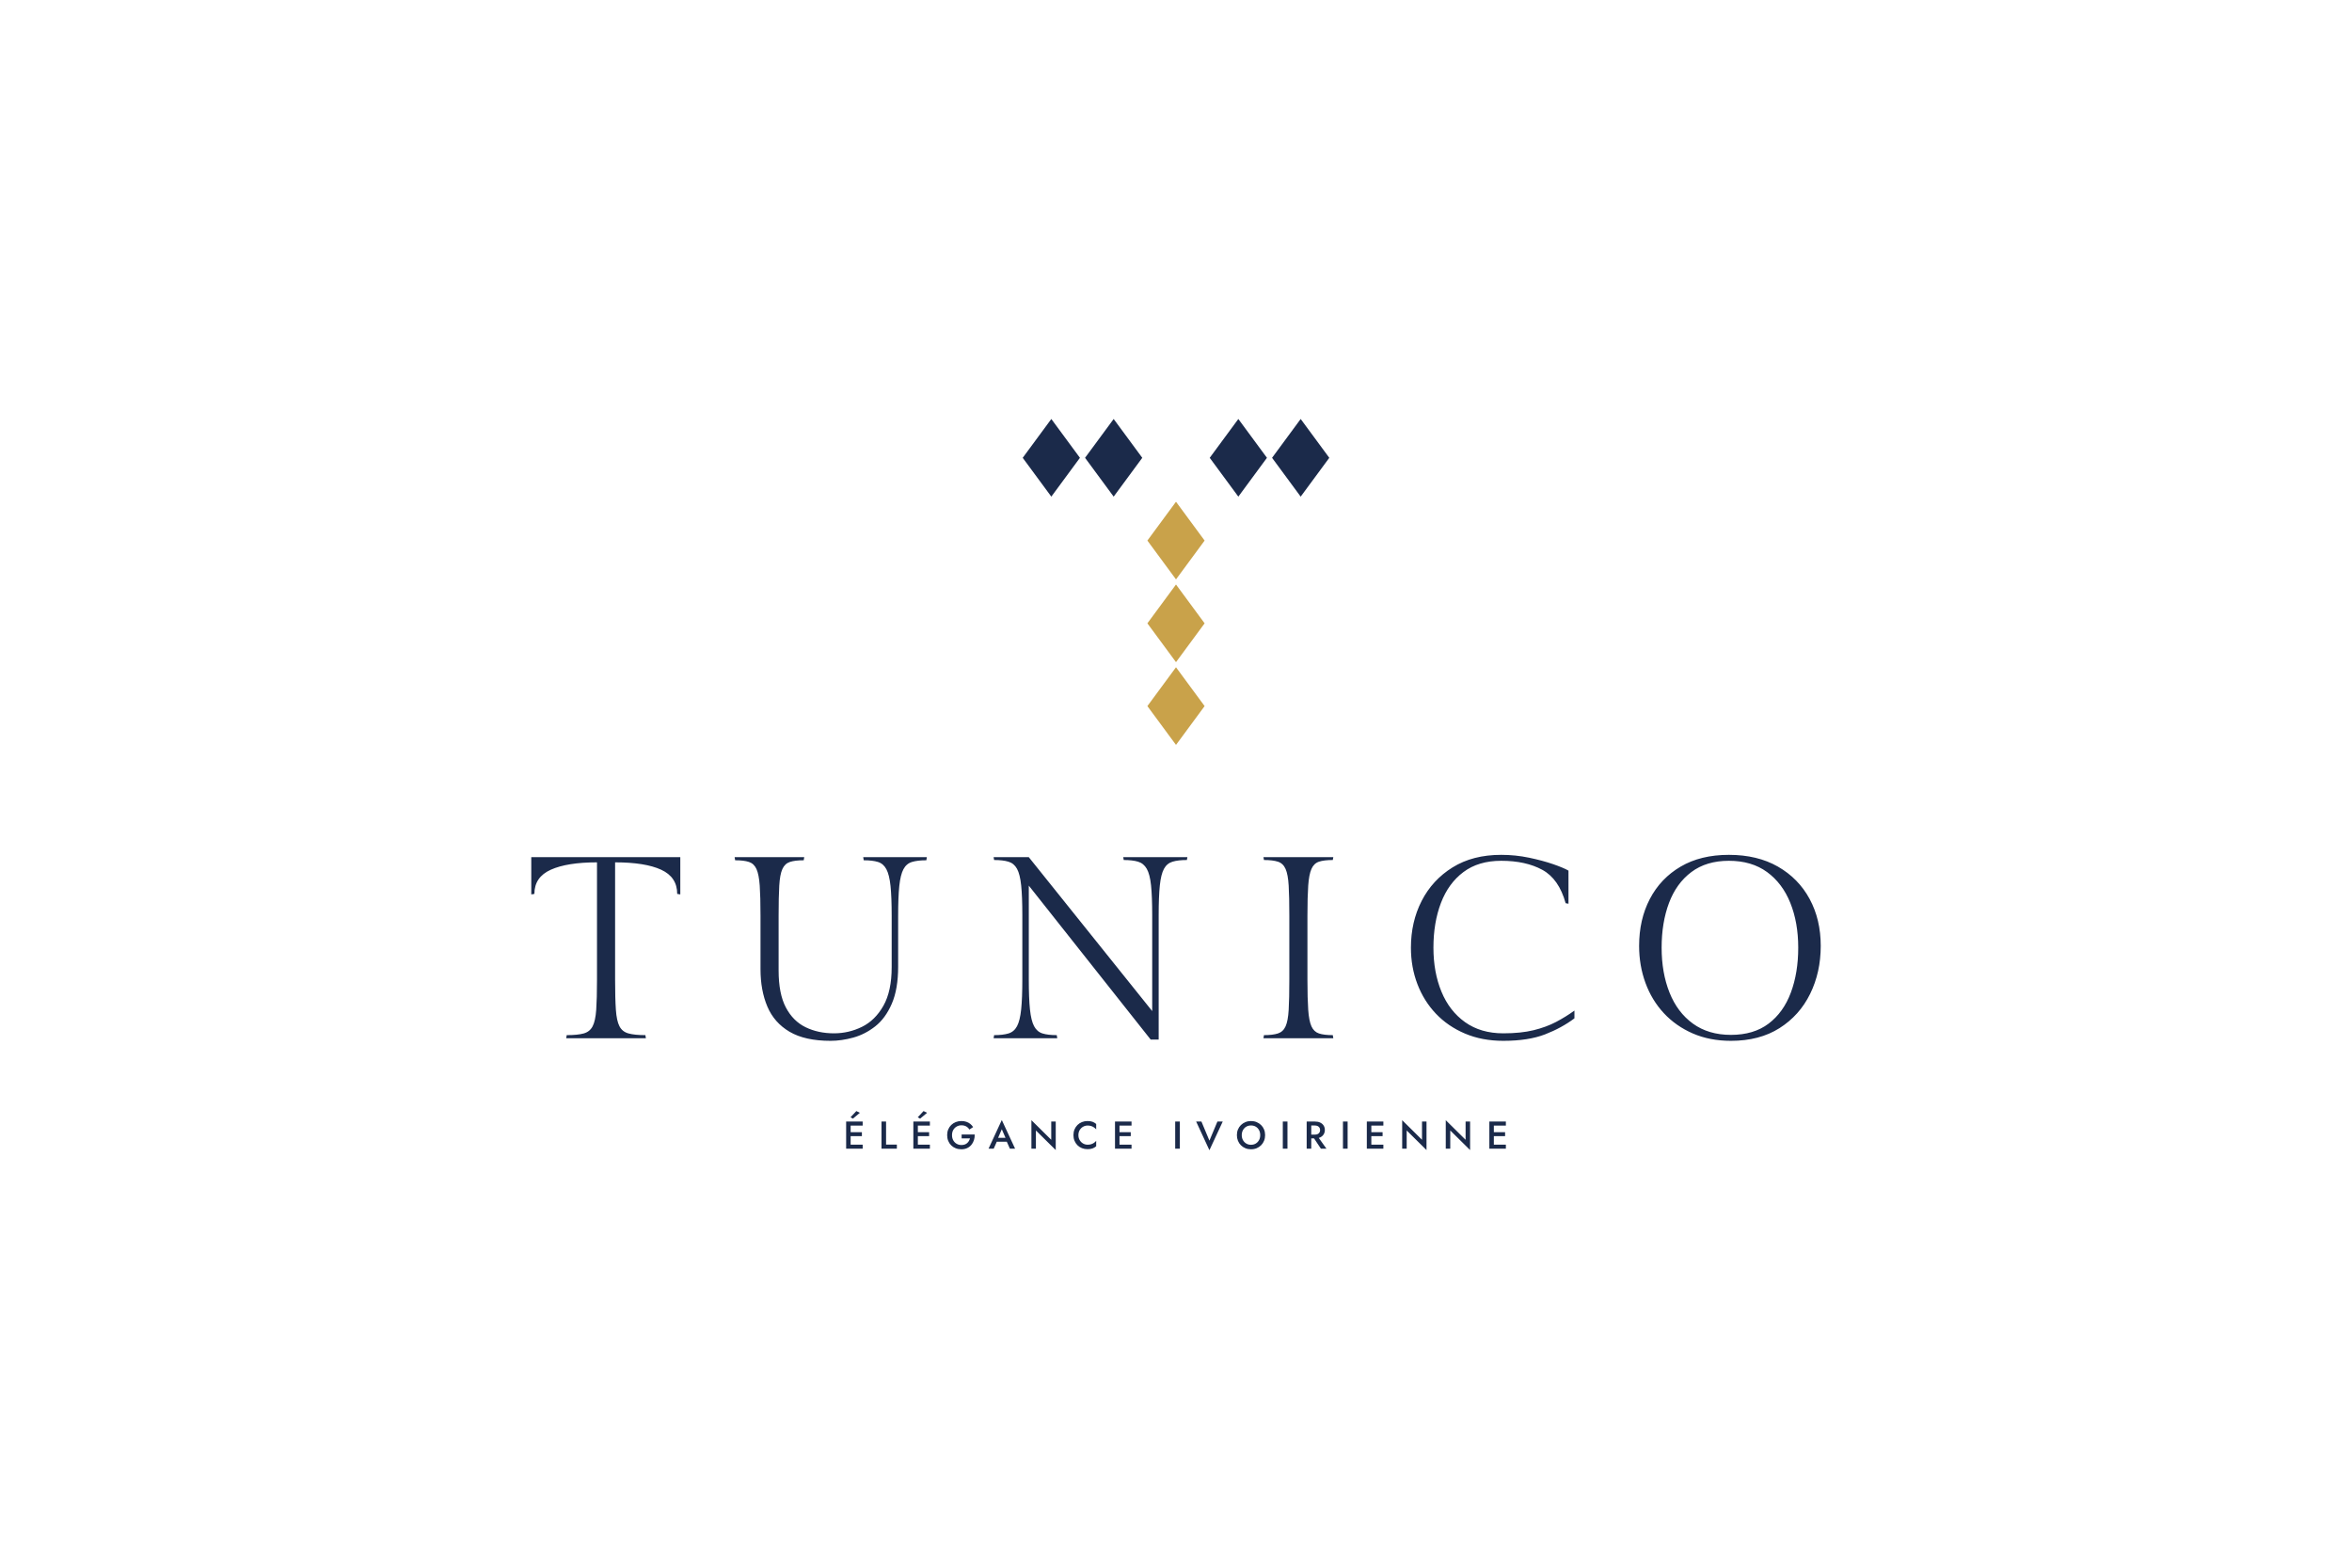
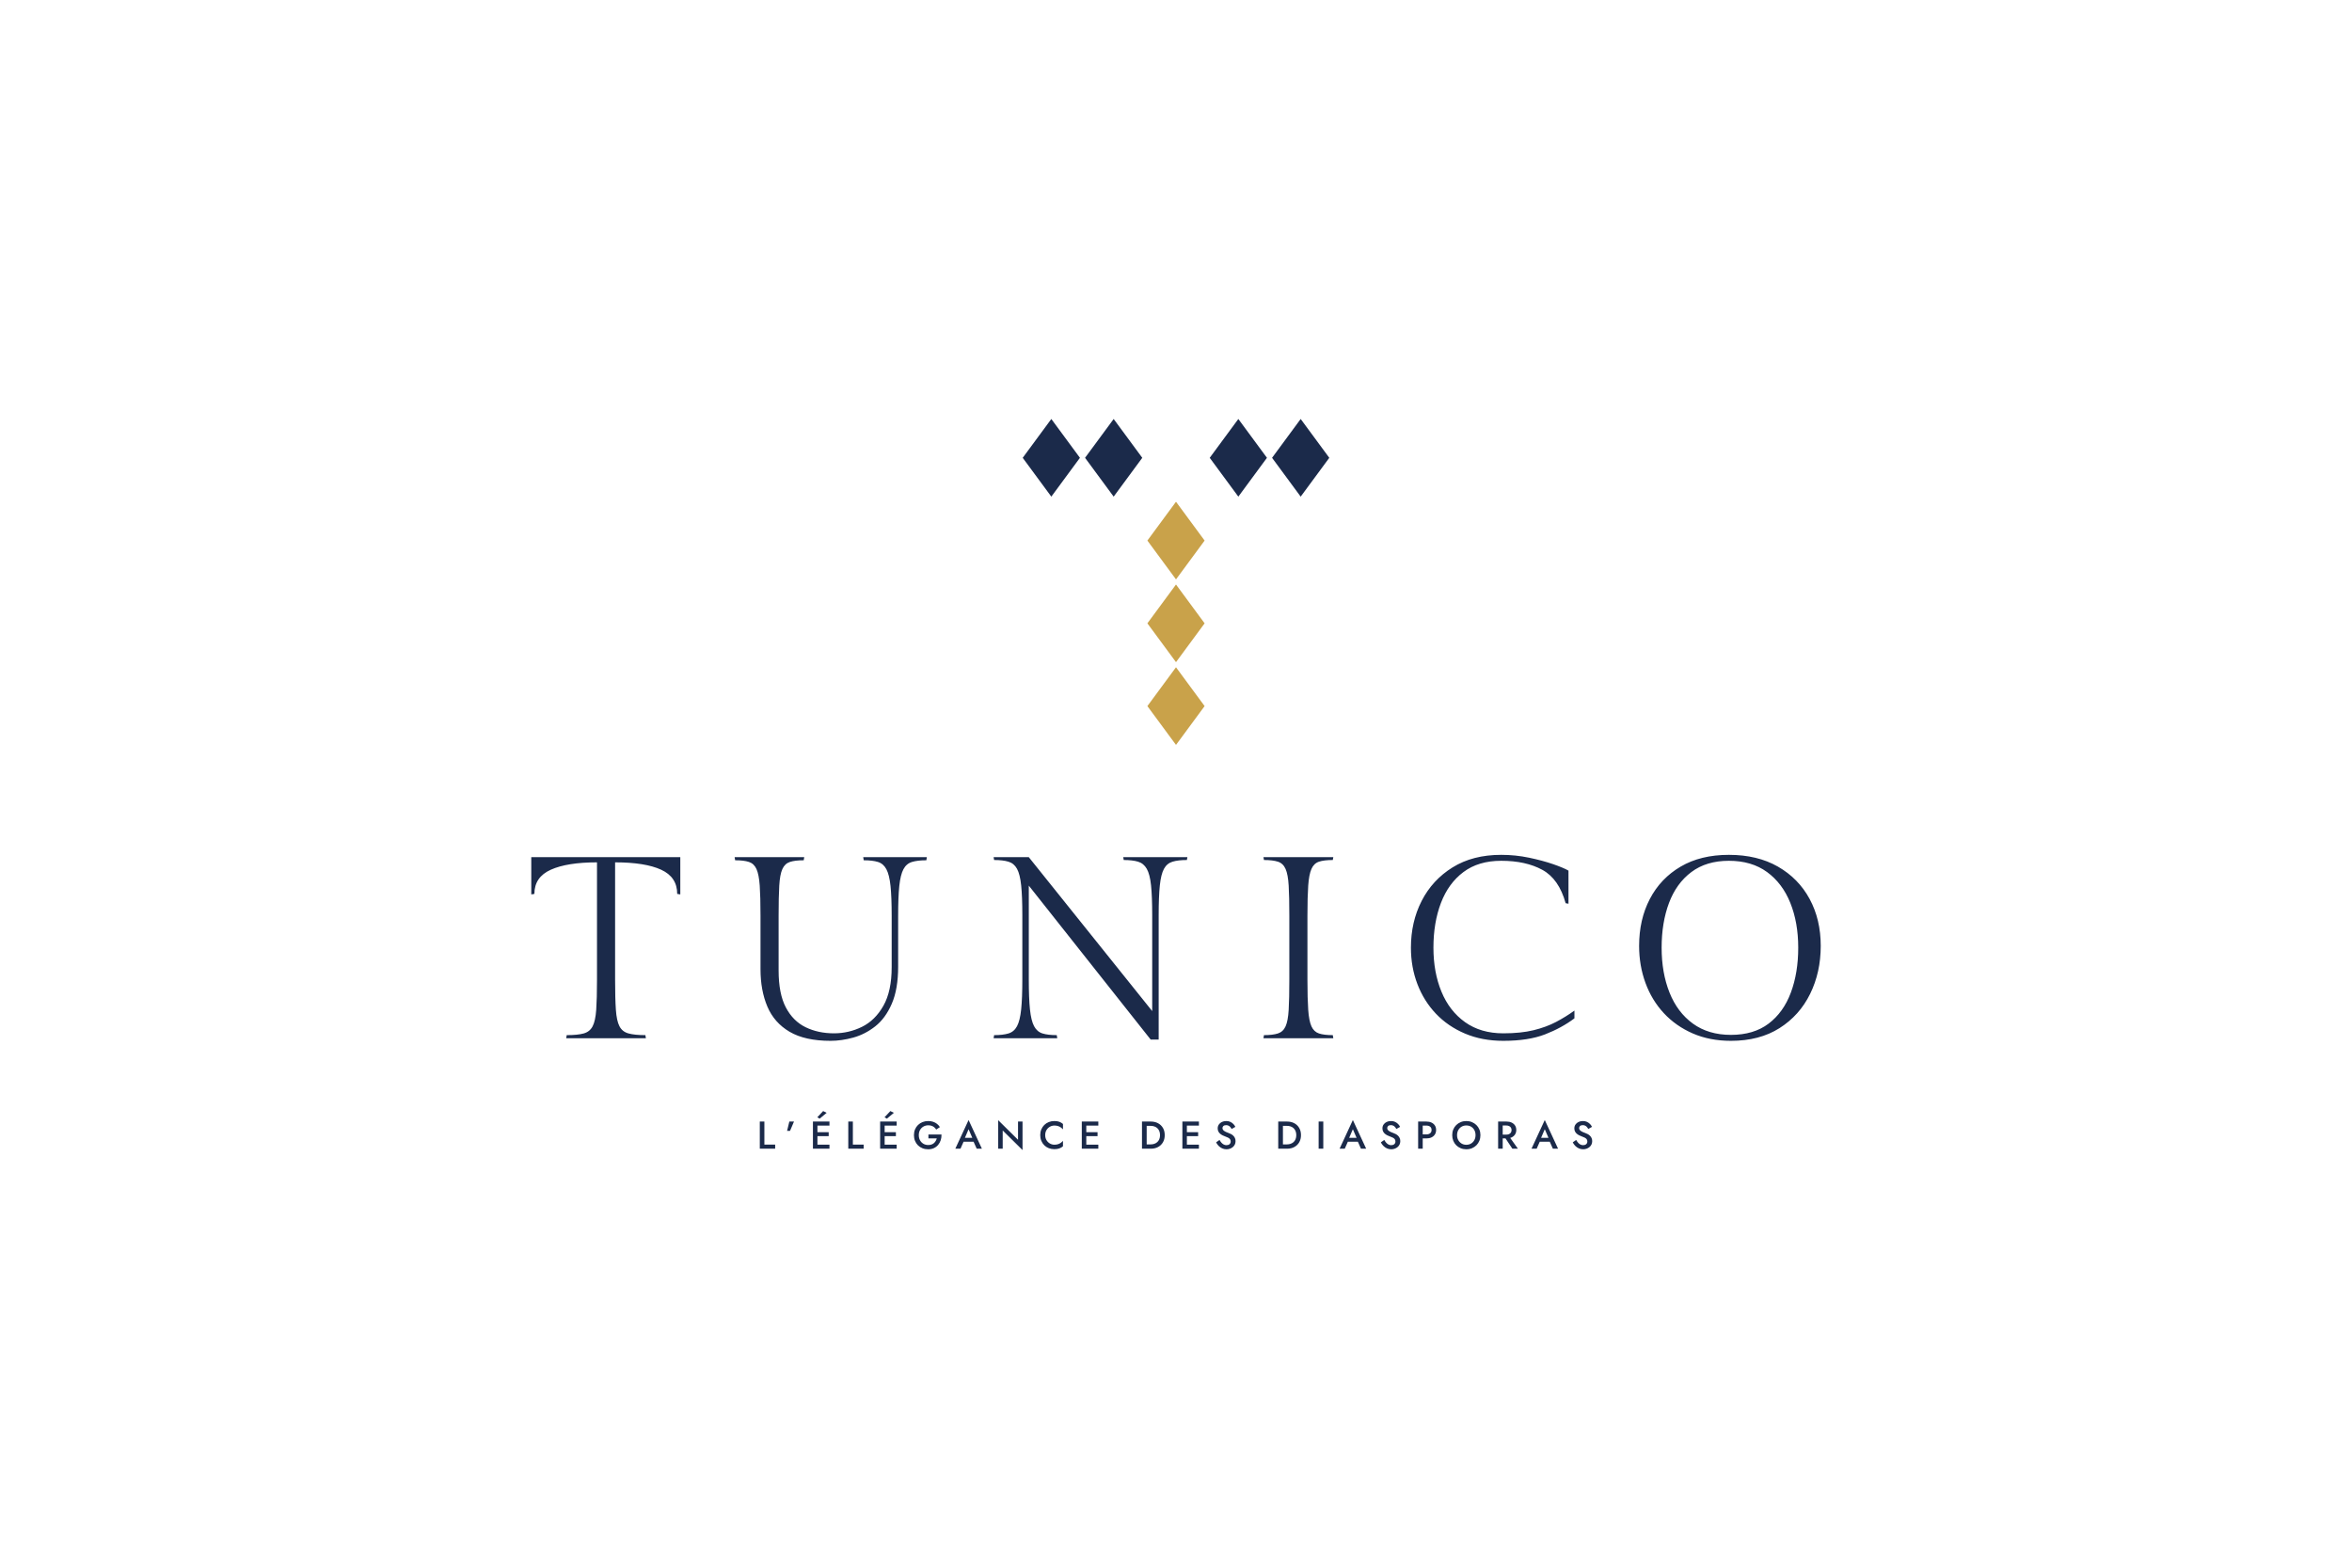
<svg xmlns="http://www.w3.org/2000/svg" viewBox="0 0 1200 800" width="1200" height="800">
  <g transform="translate(521.79 213.81) scale(1.0428)">
    <path d="M14.00 0.00L28.00 19.00L14.00 38.00L0.00 19.00Z M44.50 0.00L58.50 19.00L44.50 38.00L30.50 19.00Z M105.50 0.00L119.50 19.00L105.50 38.00L91.50 19.00Z M136.00 0.00L150.00 19.00L136.00 38.00L122.00 19.00Z" fill="#1B2A4A" />
    <path d="M75.00 40.50L89.00 59.50L75.00 78.50L61.00 59.50Z M75.00 81.00L89.00 100.00L75.00 119.00L61.00 100.00Z M75.00 121.50L89.00 140.50L75.00 159.50L61.00 140.50Z" fill="#C9A24A" />
  </g>
  <path transform="translate(269.08 529.82)" d="M1.98 -92.4H78.012V-73.392L76.428 -73.656Q76.428 -82.236 68.244 -85.998Q60.06 -89.76 44.748 -89.76V-29.832Q44.748 -20.196 45.144 -14.52Q45.54 -8.844 46.992 -6.072Q48.444 -3.3 51.612 -2.442Q54.78 -1.584 60.192 -1.584L60.456 0.0H19.8L20.064 -1.584Q25.608 -1.584 28.71 -2.442Q31.812 -3.3 33.264 -6.072Q34.716 -8.844 35.112 -14.52Q35.508 -20.196 35.508 -29.832V-89.76Q20.328 -89.76 11.946 -85.998Q3.564 -82.236 3.564 -73.656L1.98 -73.392Z M203.808 -92.4 203.544 -90.816Q199.056 -90.816 196.218 -89.958Q193.38 -89.1 191.862 -86.262Q190.344 -83.424 189.75 -77.748Q189.156 -72.072 189.156 -62.436V-36.564Q189.156 -25.08 185.922 -17.622Q182.688 -10.164 177.474 -6.072Q172.26 -1.98 166.254 -0.33Q160.248 1.32 154.704 1.32Q141.636 1.32 133.782 -3.3Q125.928 -7.92 122.43 -16.17Q118.932 -24.42 118.932 -35.244V-62.568Q118.932 -72.204 118.536 -77.88Q118.14 -83.556 116.886 -86.328Q115.632 -89.1 113.058 -89.958Q110.484 -90.816 105.996 -90.816L105.732 -92.4H141.24L140.976 -90.816Q136.488 -90.816 133.914 -89.958Q131.34 -89.1 130.086 -86.328Q128.832 -83.556 128.502 -77.88Q128.172 -72.204 128.172 -62.568V-34.584Q128.172 -22.704 131.868 -15.708Q135.564 -8.712 141.966 -5.61Q148.368 -2.508 156.42 -2.508Q163.944 -2.508 170.676 -5.808Q177.408 -9.108 181.632 -16.566Q185.856 -24.024 185.856 -36.3V-62.436Q185.856 -72.072 185.262 -77.748Q184.668 -83.424 183.15 -86.262Q181.632 -89.1 178.86 -89.958Q176.088 -90.816 171.6 -90.816L171.336 -92.4Z M303.996 -92.4H336.732L336.468 -90.948Q331.98 -90.948 329.142 -90.09Q326.304 -89.232 324.786 -86.46Q323.268 -83.688 322.674 -78.012Q322.08 -72.336 322.08 -62.7V0.66H317.988L255.816 -77.88V-30.096Q255.816 -20.46 256.41 -14.718Q257.004 -8.976 258.522 -6.138Q260.04 -3.3 262.812 -2.442Q265.584 -1.584 270.072 -1.584L270.336 0.0H237.864L238.128 -1.584Q242.616 -1.584 245.454 -2.442Q248.292 -3.3 249.81 -6.138Q251.328 -8.976 251.922 -14.718Q252.516 -20.46 252.516 -30.096V-62.7Q252.516 -72.336 251.922 -78.012Q251.328 -83.688 249.81 -86.46Q248.292 -89.232 245.454 -90.09Q242.616 -90.948 238.128 -90.948L237.864 -92.4H255.816L318.78 -13.86V-62.7Q318.78 -72.336 318.186 -78.012Q317.592 -83.688 316.008 -86.46Q314.424 -89.232 311.586 -90.09Q308.748 -90.948 304.26 -90.948Z M397.98 -62.568V-29.832Q397.98 -20.196 398.376 -14.52Q398.772 -8.844 400.026 -6.072Q401.28 -3.3 403.854 -2.442Q406.428 -1.584 410.916 -1.584L411.18 0.0H375.54L375.804 -1.584Q380.292 -1.584 382.932 -2.442Q385.572 -3.3 386.826 -6.072Q388.08 -8.844 388.41 -14.52Q388.74 -20.196 388.74 -29.832V-62.568Q388.74 -72.204 388.41 -77.88Q388.08 -83.556 386.826 -86.394Q385.572 -89.232 382.932 -90.09Q380.292 -90.948 375.804 -90.948L375.54 -92.4H411.18L410.916 -90.948Q406.428 -90.948 403.854 -90.09Q401.28 -89.232 400.026 -86.394Q398.772 -83.556 398.376 -77.88Q397.98 -72.204 397.98 -62.568Z M534.204 -14.124V-10.164Q527.736 -5.28 519.222 -1.98Q510.708 1.32 497.904 1.32Q487.08 1.32 478.368 -2.376Q469.656 -6.072 463.518 -12.54Q457.38 -19.008 454.08 -27.654Q450.78 -36.3 450.78 -46.2Q450.78 -59.4 456.258 -70.092Q461.736 -80.784 472.032 -87.186Q482.328 -93.588 496.848 -93.588Q504.108 -93.588 511.038 -92.136Q517.968 -90.684 523.314 -88.836Q528.66 -86.988 531.168 -85.536V-68.64L529.716 -68.904Q526.284 -81.312 517.836 -85.932Q509.388 -90.552 496.848 -90.552Q485.232 -90.552 477.576 -84.81Q469.92 -79.068 466.092 -69.036Q462.264 -59.004 462.264 -46.2Q462.264 -33.66 466.356 -23.76Q470.448 -13.86 478.434 -8.184Q486.42 -2.508 497.904 -2.508Q506.88 -2.508 513.348 -4.092Q519.816 -5.676 524.832 -8.316Q529.848 -10.956 534.204 -14.124Z M659.868 -47.124Q659.868 -33.66 654.456 -22.638Q649.044 -11.616 638.814 -5.148Q628.584 1.32 614.064 1.32Q603.24 1.32 594.594 -2.442Q585.948 -6.204 579.81 -12.804Q573.672 -19.404 570.438 -28.248Q567.204 -37.092 567.204 -47.124Q567.204 -60.588 572.682 -71.082Q578.16 -81.576 588.39 -87.582Q598.62 -93.588 613.008 -93.588Q627.528 -93.588 638.022 -87.582Q648.516 -81.576 654.192 -71.082Q659.868 -60.588 659.868 -47.124ZM648.384 -46.2Q648.384 -59.004 644.358 -69.036Q640.332 -79.068 632.478 -84.81Q624.624 -90.552 613.008 -90.552Q601.524 -90.552 593.868 -84.81Q586.212 -79.068 582.45 -69.036Q578.688 -59.004 578.688 -46.2Q578.688 -33.396 582.714 -23.298Q586.74 -13.2 594.66 -7.458Q602.58 -1.716 614.064 -1.716Q625.68 -1.716 633.27 -7.458Q640.86 -13.2 644.622 -23.298Q648.384 -33.396 648.384 -46.2Z" fill="#1B2A4A" />
-   <path transform="translate(430.16 586.19)" d="M2.99 0.0H9.979V-2.059H2.99ZM2.99 -11.801H9.979V-13.86H2.99ZM2.99 -6.415H9.583V-8.435H2.99ZM1.544 -13.86V0.0H3.841V-13.86ZM8.554 -18.315 6.752 -19.206 3.782 -16.038 4.99 -15.345Z M19.582 -13.86V0.0H27.423V-2.099H21.919V-13.86Z M37.283 0.0H44.273V-2.059H37.283ZM37.283 -11.801H44.273V-13.86H37.283ZM37.283 -6.415H43.877V-8.435H37.283ZM35.838 -13.86V0.0H38.135V-13.86ZM42.847 -18.315 41.045 -19.206 38.075 -16.038 39.283 -15.345Z M60.469 -5.267H64.726Q64.548 -4.574 64.192 -3.96Q63.835 -3.346 63.301 -2.871Q62.766 -2.396 62.033 -2.138Q61.301 -1.881 60.37 -1.881Q59.004 -1.881 57.915 -2.515Q56.826 -3.148 56.192 -4.287Q55.559 -5.425 55.559 -6.93Q55.559 -8.455 56.202 -9.573Q56.846 -10.692 57.945 -11.316Q59.044 -11.939 60.37 -11.939Q61.816 -11.939 62.835 -11.345Q63.855 -10.751 64.429 -9.761L66.33 -11.029Q65.716 -11.999 64.845 -12.682Q63.974 -13.365 62.855 -13.741Q61.736 -14.117 60.37 -14.117Q58.806 -14.117 57.479 -13.593Q56.153 -13.068 55.163 -12.108Q54.173 -11.147 53.628 -9.831Q53.084 -8.514 53.084 -6.93Q53.084 -5.346 53.618 -4.019Q54.153 -2.693 55.133 -1.723Q56.113 -0.752 57.44 -0.228Q58.766 0.297 60.331 0.297Q61.994 0.297 63.281 -0.307Q64.568 -0.911 65.439 -1.96Q66.31 -3.01 66.746 -4.366Q67.181 -5.722 67.142 -7.247H60.469Z M77.339 -3.564H84.665L84.229 -5.544H77.794ZM80.962 -9.94 83.18 -4.792 83.219 -4.217 85.1 0.0H87.754L80.962 -14.632L74.191 0.0H76.824L78.745 -4.336L78.784 -4.851Z M106.187 -13.86V-4.554L96.07 -14.553V0.0H98.366V-9.306L108.484 0.693V-13.86Z M120.047 -6.93Q120.047 -8.415 120.711 -9.514Q121.374 -10.613 122.443 -11.217Q123.512 -11.821 124.78 -11.821Q125.77 -11.821 126.572 -11.563Q127.373 -11.306 128.007 -10.86Q128.641 -10.415 129.116 -9.86V-12.632Q128.264 -13.365 127.245 -13.741Q126.225 -14.117 124.7 -14.117Q123.176 -14.117 121.859 -13.593Q120.542 -13.068 119.572 -12.108Q118.602 -11.147 118.058 -9.831Q117.513 -8.514 117.513 -6.93Q117.513 -5.366 118.058 -4.049Q118.602 -2.732 119.572 -1.762Q120.542 -0.792 121.859 -0.277Q123.176 0.238 124.7 0.238Q126.225 0.238 127.245 -0.139Q128.264 -0.515 129.116 -1.228V-4.019Q128.641 -3.445 128.007 -3Q127.373 -2.554 126.572 -2.297Q125.77 -2.039 124.78 -2.039Q123.512 -2.039 122.443 -2.653Q121.374 -3.267 120.711 -4.366Q120.047 -5.465 120.047 -6.93Z M140.164 0.0H147.154V-2.059H140.164ZM140.164 -11.801H147.154V-13.86H140.164ZM140.164 -6.415H146.758V-8.435H140.164ZM138.719 -13.86V0.0H141.016V-13.86Z M169.429 -13.86V0.0H171.805V-13.86Z M186.892 -4.118 182.813 -13.86H180.121L186.892 0.772L193.684 -13.86H190.971Z M203.386 -6.93Q203.386 -8.356 203.999 -9.474Q204.613 -10.593 205.673 -11.227Q206.732 -11.86 208.098 -11.86Q209.504 -11.86 210.563 -11.227Q211.622 -10.593 212.216 -9.474Q212.81 -8.356 212.81 -6.93Q212.81 -5.504 212.207 -4.396Q211.603 -3.287 210.543 -2.643Q209.484 -2 208.098 -2Q206.732 -2 205.673 -2.643Q204.613 -3.287 203.999 -4.396Q203.386 -5.504 203.386 -6.93ZM200.911 -6.93Q200.911 -5.386 201.445 -4.059Q201.98 -2.732 202.95 -1.762Q203.92 -0.792 205.237 -0.247Q206.554 0.297 208.098 0.297Q209.682 0.297 210.989 -0.247Q212.296 -0.792 213.266 -1.762Q214.236 -2.732 214.771 -4.059Q215.305 -5.386 215.305 -6.93Q215.305 -8.494 214.771 -9.801Q214.236 -11.108 213.256 -12.068Q212.276 -13.028 210.969 -13.573Q209.662 -14.117 208.098 -14.117Q206.573 -14.117 205.257 -13.573Q203.94 -13.028 202.96 -12.068Q201.98 -11.108 201.445 -9.801Q200.911 -8.494 200.911 -6.93Z M224.334 -13.86V0.0H226.71V-13.86Z M239.382 -6.613 243.778 0.0H246.609L241.897 -6.613ZM236.511 -13.86V0.0H238.847V-13.86ZM237.897 -11.84H240.689Q241.501 -11.84 242.095 -11.563Q242.689 -11.286 243.025 -10.771Q243.362 -10.256 243.362 -9.504Q243.362 -8.771 243.025 -8.247Q242.689 -7.722 242.095 -7.455Q241.501 -7.187 240.689 -7.187H237.897V-5.247H240.788Q242.312 -5.247 243.421 -5.782Q244.53 -6.316 245.154 -7.286Q245.777 -8.257 245.777 -9.563Q245.777 -10.87 245.154 -11.831Q244.53 -12.791 243.421 -13.325Q242.312 -13.86 240.788 -13.86H237.897Z M255.024 -13.86V0.0H257.4V-13.86Z M268.646 0.0H275.636V-2.059H268.646ZM268.646 -11.801H275.636V-13.86H268.646ZM268.646 -6.415H275.24V-8.435H268.646ZM267.201 -13.86V0.0H269.498V-13.86Z M295.357 -13.86V-4.554L285.239 -14.553V0.0H287.536V-9.306L297.653 0.693V-13.86Z M317.592 -13.86V-4.554L307.474 -14.553V0.0H309.771V-9.306L319.889 0.693V-13.86Z M331.155 0.0H338.144V-2.059H331.155ZM331.155 -11.801H338.144V-13.86H331.155ZM331.155 -6.415H337.748V-8.435H331.155ZM329.71 -13.86V0.0H332.006V-13.86Z" fill="#1B2A4A" />
+   <path transform="translate(386.11 586.19)" d="M1.544 -13.86V0.0H9.385V-2.099H3.881V-13.86Z M16.612 -13.86 15.464 -9.108H16.969L18.988 -13.86Z M30.096 0.0H37.085V-2.059H30.096ZM30.096 -11.801H37.085V-13.86H30.096ZM30.096 -6.415H36.689V-8.435H30.096ZM28.651 -13.86V0.0H30.947V-13.86ZM35.66 -18.315 33.858 -19.206 30.888 -16.038 32.096 -15.345Z M46.688 -13.86V0.0H54.529V-2.099H49.025V-13.86Z M64.39 0.0H71.379V-2.059H64.39ZM64.39 -11.801H71.379V-13.86H64.39ZM64.39 -6.415H70.983V-8.435H64.39ZM62.944 -13.86V0.0H65.241V-13.86ZM69.953 -18.315 68.152 -19.206 65.182 -16.038 66.389 -15.345Z M87.575 -5.267H91.832Q91.654 -4.574 91.298 -3.96Q90.941 -3.346 90.407 -2.871Q89.872 -2.396 89.14 -2.138Q88.407 -1.881 87.476 -1.881Q86.11 -1.881 85.021 -2.515Q83.932 -3.148 83.299 -4.287Q82.665 -5.425 82.665 -6.93Q82.665 -8.455 83.309 -9.573Q83.952 -10.692 85.051 -11.316Q86.15 -11.939 87.476 -11.939Q88.922 -11.939 89.942 -11.345Q90.961 -10.751 91.535 -9.761L93.436 -11.029Q92.822 -11.999 91.951 -12.682Q91.08 -13.365 89.961 -13.741Q88.843 -14.117 87.476 -14.117Q85.912 -14.117 84.586 -13.593Q83.259 -13.068 82.269 -12.108Q81.279 -11.147 80.734 -9.831Q80.19 -8.514 80.19 -6.93Q80.19 -5.346 80.725 -4.019Q81.259 -2.693 82.239 -1.723Q83.219 -0.752 84.546 -0.228Q85.873 0.297 87.437 0.297Q89.1 0.297 90.387 -0.307Q91.674 -0.911 92.545 -1.96Q93.416 -3.01 93.852 -4.366Q94.288 -5.722 94.248 -7.247H87.575Z M104.445 -3.564H111.771L111.335 -5.544H104.9ZM108.068 -9.94 110.286 -4.792 110.326 -4.217 112.207 0.0H114.86L108.068 -14.632L101.297 0.0H103.93L105.851 -4.336L105.89 -4.851Z M133.294 -13.86V-4.554L123.176 -14.553V0.0H125.473V-9.306L135.59 0.693V-13.86Z M147.154 -6.93Q147.154 -8.415 147.817 -9.514Q148.48 -10.613 149.549 -11.217Q150.619 -11.821 151.886 -11.821Q152.876 -11.821 153.678 -11.563Q154.48 -11.306 155.113 -10.86Q155.747 -10.415 156.222 -9.86V-12.632Q155.371 -13.365 154.351 -13.741Q153.331 -14.117 151.807 -14.117Q150.282 -14.117 148.965 -13.593Q147.649 -13.068 146.678 -12.108Q145.708 -11.147 145.164 -9.831Q144.619 -8.514 144.619 -6.93Q144.619 -5.366 145.164 -4.049Q145.708 -2.732 146.678 -1.762Q147.649 -0.792 148.965 -0.277Q150.282 0.238 151.807 0.238Q153.331 0.238 154.351 -0.139Q155.371 -0.515 156.222 -1.228V-4.019Q155.747 -3.445 155.113 -3Q154.48 -2.554 153.678 -2.297Q152.876 -2.039 151.886 -2.039Q150.619 -2.039 149.549 -2.653Q148.48 -3.267 147.817 -4.366Q147.154 -5.465 147.154 -6.93Z M167.27 0.0H174.26V-2.059H167.27ZM167.27 -11.801H174.26V-13.86H167.27ZM167.27 -6.415H173.864V-8.435H167.27ZM165.825 -13.86V0.0H168.122V-13.86Z M196.535 -13.86V0.0H198.931V-13.86ZM201.01 0.0Q203.128 0.0 204.732 -0.861Q206.336 -1.723 207.237 -3.277Q208.138 -4.831 208.138 -6.93Q208.138 -9.029 207.237 -10.583Q206.336 -12.137 204.732 -12.999Q203.128 -13.86 201.01 -13.86H197.98V-11.662H200.95Q201.98 -11.662 202.851 -11.365Q203.722 -11.068 204.366 -10.474Q205.009 -9.88 205.376 -8.989Q205.742 -8.098 205.742 -6.93Q205.742 -5.762 205.376 -4.871Q205.009 -3.98 204.366 -3.396Q203.722 -2.812 202.851 -2.505Q201.98 -2.198 200.95 -2.198H197.98V0.0Z M218.592 0.0H225.581V-2.059H218.592ZM218.592 -11.801H225.581V-13.86H218.592ZM218.592 -6.415H225.185V-8.435H218.592ZM217.147 -13.86V0.0H219.443V-13.86Z M236.095 -4.475 234.353 -3.247Q234.808 -2.297 235.59 -1.485Q236.372 -0.673 237.412 -0.188Q238.451 0.297 239.659 0.297Q240.55 0.297 241.372 0.01Q242.194 -0.277 242.847 -0.802Q243.5 -1.327 243.887 -2.099Q244.273 -2.871 244.273 -3.841Q244.273 -4.752 243.956 -5.435Q243.639 -6.118 243.134 -6.613Q242.629 -7.108 242.006 -7.445Q241.382 -7.781 240.748 -7.999Q239.639 -8.395 238.946 -8.771Q238.253 -9.148 237.927 -9.573Q237.6 -9.999 237.6 -10.534Q237.6 -11.128 238.055 -11.573Q238.511 -12.019 239.481 -12.019Q240.174 -12.019 240.699 -11.751Q241.223 -11.484 241.619 -11.039Q242.015 -10.593 242.293 -10.078L244.174 -11.147Q243.837 -11.88 243.203 -12.553Q242.57 -13.226 241.659 -13.672Q240.748 -14.117 239.521 -14.117Q238.273 -14.117 237.293 -13.642Q236.313 -13.167 235.739 -12.326Q235.165 -11.484 235.165 -10.375Q235.165 -9.405 235.541 -8.722Q235.917 -8.039 236.491 -7.574Q237.065 -7.108 237.699 -6.801Q238.333 -6.494 238.847 -6.316Q239.719 -5.999 240.392 -5.673Q241.065 -5.346 241.431 -4.881Q241.798 -4.415 241.798 -3.663Q241.798 -2.831 241.204 -2.317Q240.61 -1.802 239.659 -1.802Q238.887 -1.802 238.244 -2.138Q237.6 -2.475 237.075 -3.069Q236.551 -3.663 236.095 -4.475Z M266.053 -13.86V0.0H268.448V-13.86ZM270.527 0.0Q272.646 0.0 274.25 -0.861Q275.854 -1.723 276.755 -3.277Q277.655 -4.831 277.655 -6.93Q277.655 -9.029 276.755 -10.583Q275.854 -12.137 274.25 -12.999Q272.646 -13.86 270.527 -13.86H267.498V-11.662H270.468Q271.498 -11.662 272.369 -11.365Q273.24 -11.068 273.884 -10.474Q274.527 -9.88 274.893 -8.989Q275.26 -8.098 275.26 -6.93Q275.26 -5.762 274.893 -4.871Q274.527 -3.98 273.884 -3.396Q273.24 -2.812 272.369 -2.505Q271.498 -2.198 270.468 -2.198H267.498V0.0Z M286.664 -13.86V0.0H289.04V-13.86Z M300.505 -3.564H307.831L307.395 -5.544H300.96ZM304.128 -9.94 306.346 -4.792 306.385 -4.217 308.266 0.0H310.919L304.128 -14.632L297.356 0.0H299.99L301.91 -4.336L301.95 -4.851Z M320.146 -4.475 318.404 -3.247Q318.859 -2.297 319.641 -1.485Q320.423 -0.673 321.463 -0.188Q322.502 0.297 323.71 0.297Q324.601 0.297 325.423 0.01Q326.245 -0.277 326.898 -0.802Q327.551 -1.327 327.938 -2.099Q328.324 -2.871 328.324 -3.841Q328.324 -4.752 328.007 -5.435Q327.69 -6.118 327.185 -6.613Q326.68 -7.108 326.057 -7.445Q325.433 -7.781 324.799 -7.999Q323.69 -8.395 322.997 -8.771Q322.304 -9.148 321.978 -9.573Q321.651 -9.999 321.651 -10.534Q321.651 -11.128 322.106 -11.573Q322.562 -12.019 323.532 -12.019Q324.225 -12.019 324.75 -11.751Q325.274 -11.484 325.67 -11.039Q326.066 -10.593 326.344 -10.078L328.225 -11.147Q327.888 -11.88 327.254 -12.553Q326.621 -13.226 325.71 -13.672Q324.799 -14.117 323.572 -14.117Q322.324 -14.117 321.344 -13.642Q320.364 -13.167 319.79 -12.326Q319.216 -11.484 319.216 -10.375Q319.216 -9.405 319.592 -8.722Q319.968 -8.039 320.542 -7.574Q321.116 -7.108 321.75 -6.801Q322.384 -6.494 322.898 -6.316Q323.77 -5.999 324.443 -5.673Q325.116 -5.346 325.482 -4.881Q325.849 -4.415 325.849 -3.663Q325.849 -2.831 325.255 -2.317Q324.661 -1.802 323.71 -1.802Q322.938 -1.802 322.295 -2.138Q321.651 -2.475 321.126 -3.069Q320.602 -3.663 320.146 -4.475Z M337.432 -13.86V0.0H339.768V-13.86ZM338.818 -11.801H341.609Q342.817 -11.801 343.55 -11.236Q344.282 -10.672 344.282 -9.563Q344.282 -8.455 343.55 -7.88Q342.817 -7.306 341.609 -7.306H338.818V-5.247H341.609Q343.134 -5.247 344.243 -5.772Q345.352 -6.296 345.975 -7.267Q346.599 -8.237 346.599 -9.563Q346.599 -10.89 345.975 -11.85Q345.352 -12.811 344.243 -13.335Q343.134 -13.86 341.609 -13.86H338.818Z M357.291 -6.93Q357.291 -8.356 357.905 -9.474Q358.519 -10.593 359.578 -11.227Q360.637 -11.86 362.003 -11.86Q363.409 -11.86 364.469 -11.227Q365.528 -10.593 366.122 -9.474Q366.716 -8.356 366.716 -6.93Q366.716 -5.504 366.112 -4.396Q365.508 -3.287 364.449 -2.643Q363.389 -2 362.003 -2Q360.637 -2 359.578 -2.643Q358.519 -3.287 357.905 -4.396Q357.291 -5.504 357.291 -6.93ZM354.816 -6.93Q354.816 -5.386 355.351 -4.059Q355.885 -2.732 356.855 -1.762Q357.826 -0.792 359.142 -0.247Q360.459 0.297 362.003 0.297Q363.587 0.297 364.894 -0.247Q366.201 -0.792 367.171 -1.762Q368.141 -2.732 368.676 -4.059Q369.211 -5.386 369.211 -6.93Q369.211 -8.494 368.676 -9.801Q368.141 -11.108 367.161 -12.068Q366.181 -13.028 364.874 -13.573Q363.568 -14.117 362.003 -14.117Q360.479 -14.117 359.162 -13.573Q357.845 -13.028 356.865 -12.068Q355.885 -11.108 355.351 -9.801Q354.816 -8.494 354.816 -6.93Z M381.11 -6.613 385.506 0.0H388.337L383.625 -6.613ZM378.239 -13.86V0.0H380.576V-13.86ZM379.625 -11.84H382.417Q383.229 -11.84 383.823 -11.563Q384.417 -11.286 384.754 -10.771Q385.09 -10.256 385.09 -9.504Q385.09 -8.771 384.754 -8.247Q384.417 -7.722 383.823 -7.455Q383.229 -7.187 382.417 -7.187H379.625V-5.247H382.516Q384.041 -5.247 385.15 -5.782Q386.258 -6.316 386.882 -7.286Q387.506 -8.257 387.506 -9.563Q387.506 -10.87 386.882 -11.831Q386.258 -12.791 385.15 -13.325Q384.041 -13.86 382.516 -13.86H379.625Z M398.416 -3.564H405.742L405.306 -5.544H398.871ZM402.039 -9.94 404.257 -4.792 404.296 -4.217 406.177 0.0H408.83L402.039 -14.632L395.267 0.0H397.901L399.821 -4.336L399.861 -4.851Z M418.057 -4.475 416.315 -3.247Q416.77 -2.297 417.552 -1.485Q418.334 -0.673 419.374 -0.188Q420.413 0.297 421.621 0.297Q422.512 0.297 423.334 0.01Q424.156 -0.277 424.809 -0.802Q425.462 -1.327 425.849 -2.099Q426.235 -2.871 426.235 -3.841Q426.235 -4.752 425.918 -5.435Q425.601 -6.118 425.096 -6.613Q424.591 -7.108 423.968 -7.445Q423.344 -7.781 422.71 -7.999Q421.601 -8.395 420.908 -8.771Q420.215 -9.148 419.889 -9.573Q419.562 -9.999 419.562 -10.534Q419.562 -11.128 420.017 -11.573Q420.473 -12.019 421.443 -12.019Q422.136 -12.019 422.661 -11.751Q423.185 -11.484 423.581 -11.039Q423.977 -10.593 424.255 -10.078L426.136 -11.147Q425.799 -11.88 425.165 -12.553Q424.532 -13.226 423.621 -13.672Q422.71 -14.117 421.483 -14.117Q420.235 -14.117 419.255 -13.642Q418.275 -13.167 417.701 -12.326Q417.127 -11.484 417.127 -10.375Q417.127 -9.405 417.503 -8.722Q417.879 -8.039 418.453 -7.574Q419.027 -7.108 419.661 -6.801Q420.295 -6.494 420.809 -6.316Q421.681 -5.999 422.354 -5.673Q423.027 -5.346 423.393 -4.881Q423.76 -4.415 423.76 -3.663Q423.76 -2.831 423.166 -2.317Q422.572 -1.802 421.621 -1.802Q420.849 -1.802 420.206 -2.138Q419.562 -2.475 419.037 -3.069Q418.513 -3.663 418.057 -4.475Z" fill="#1B2A4A" />
</svg>
